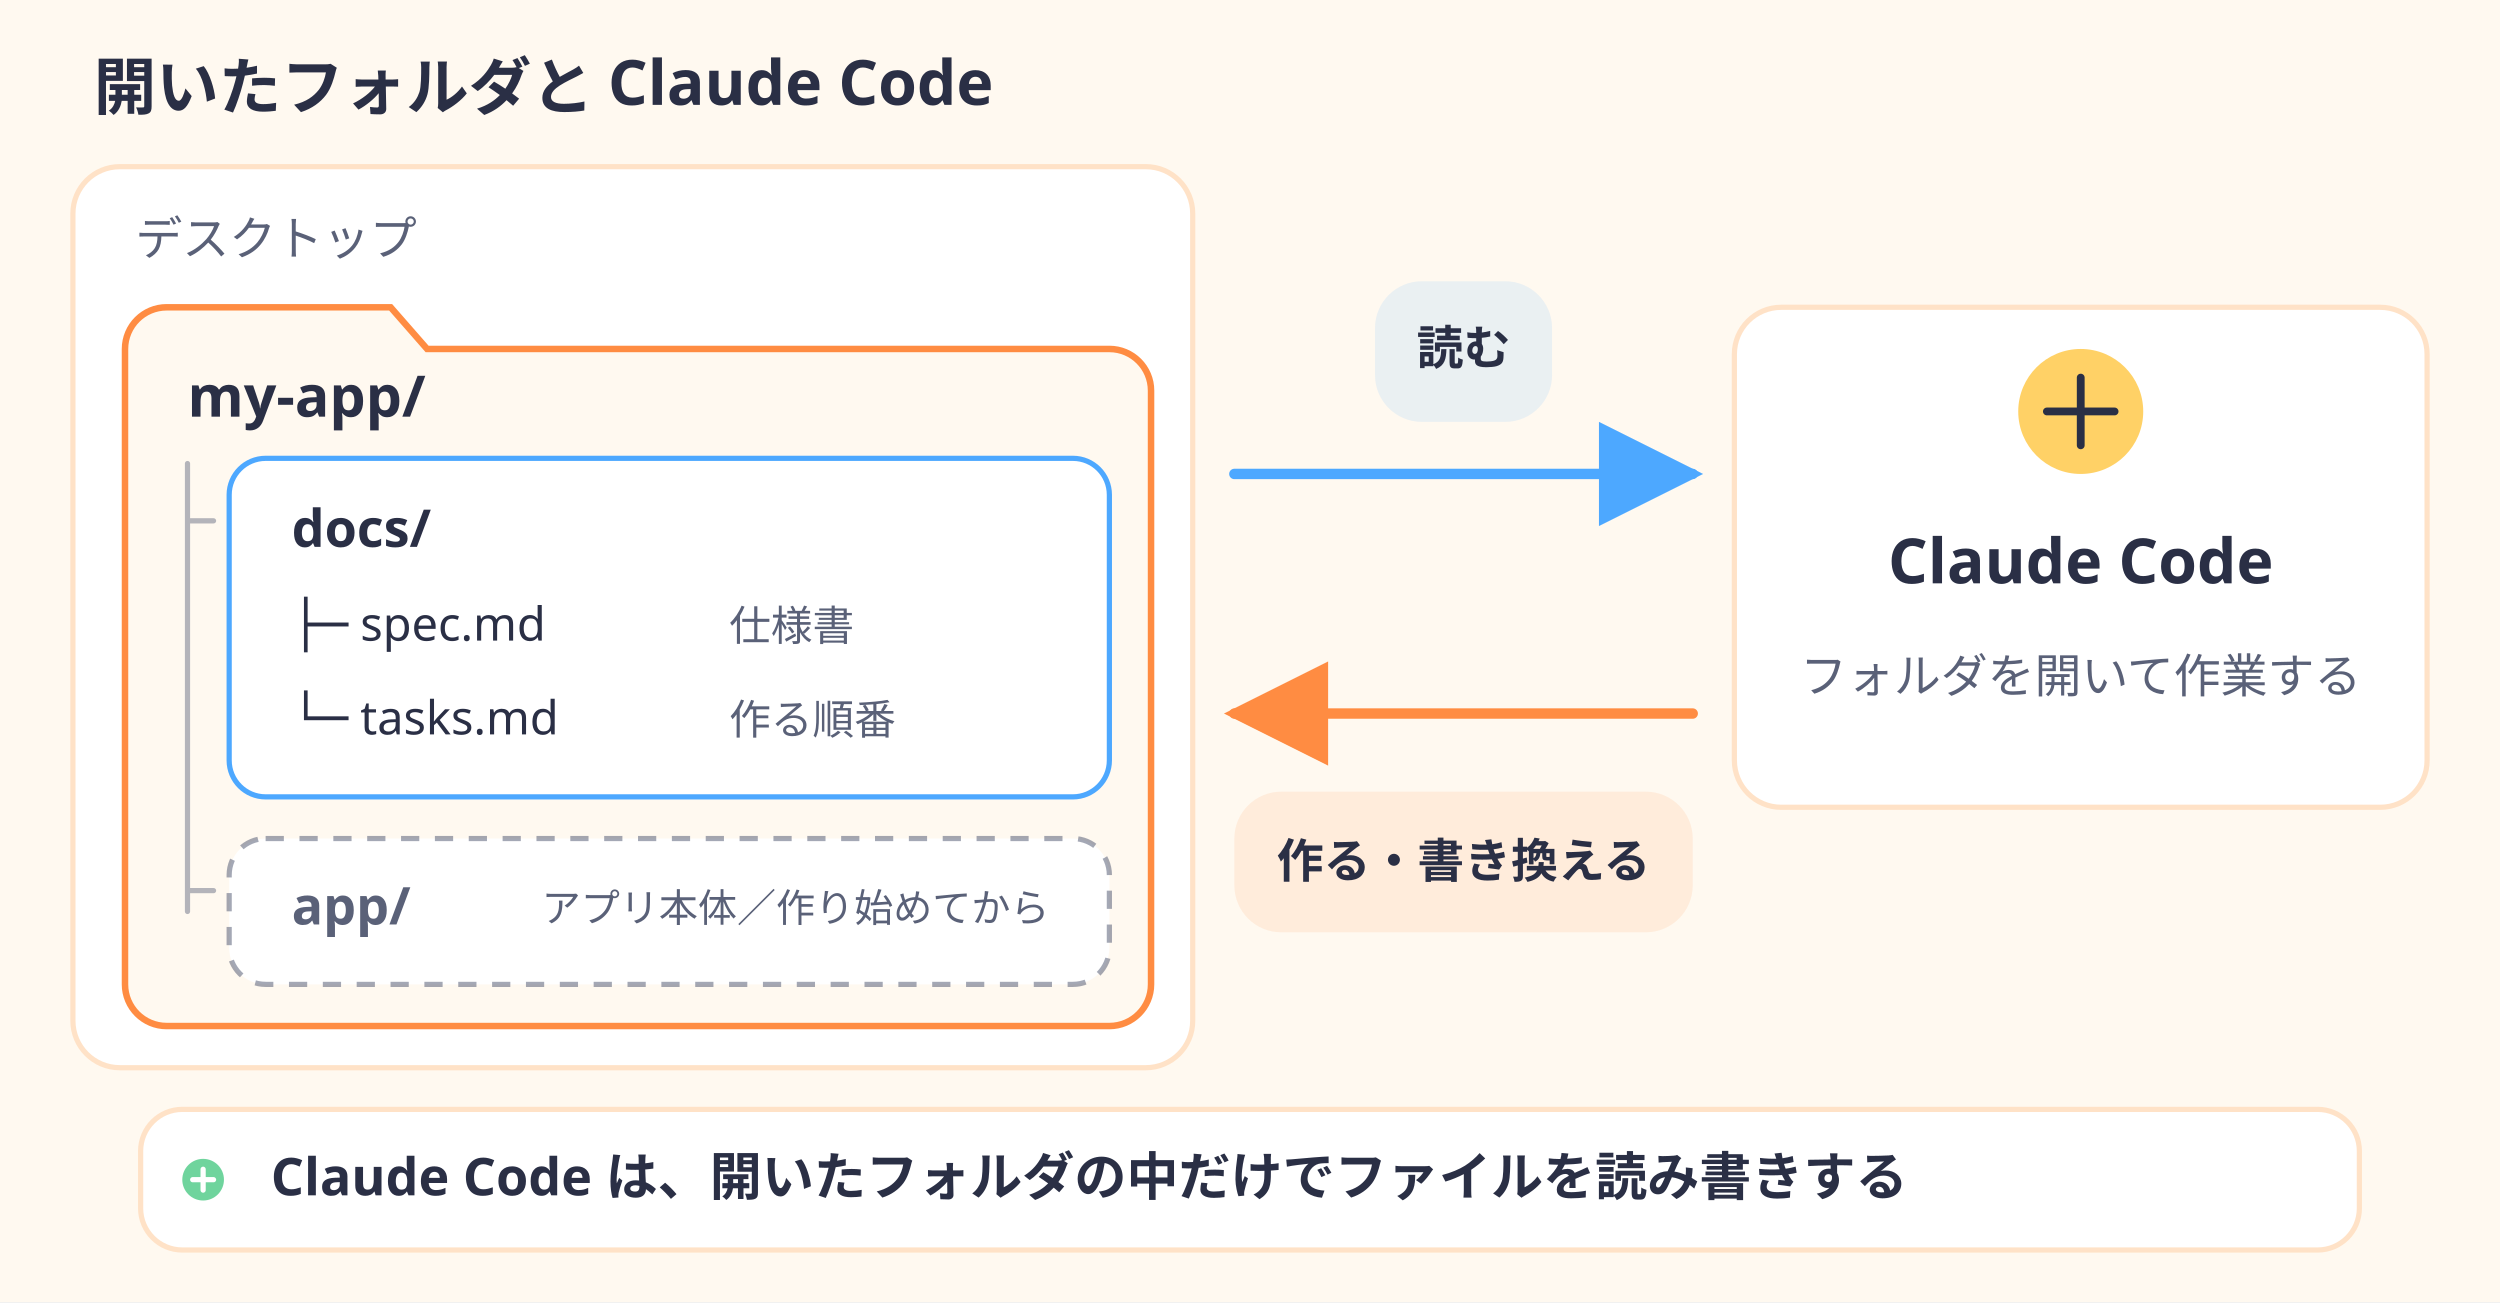
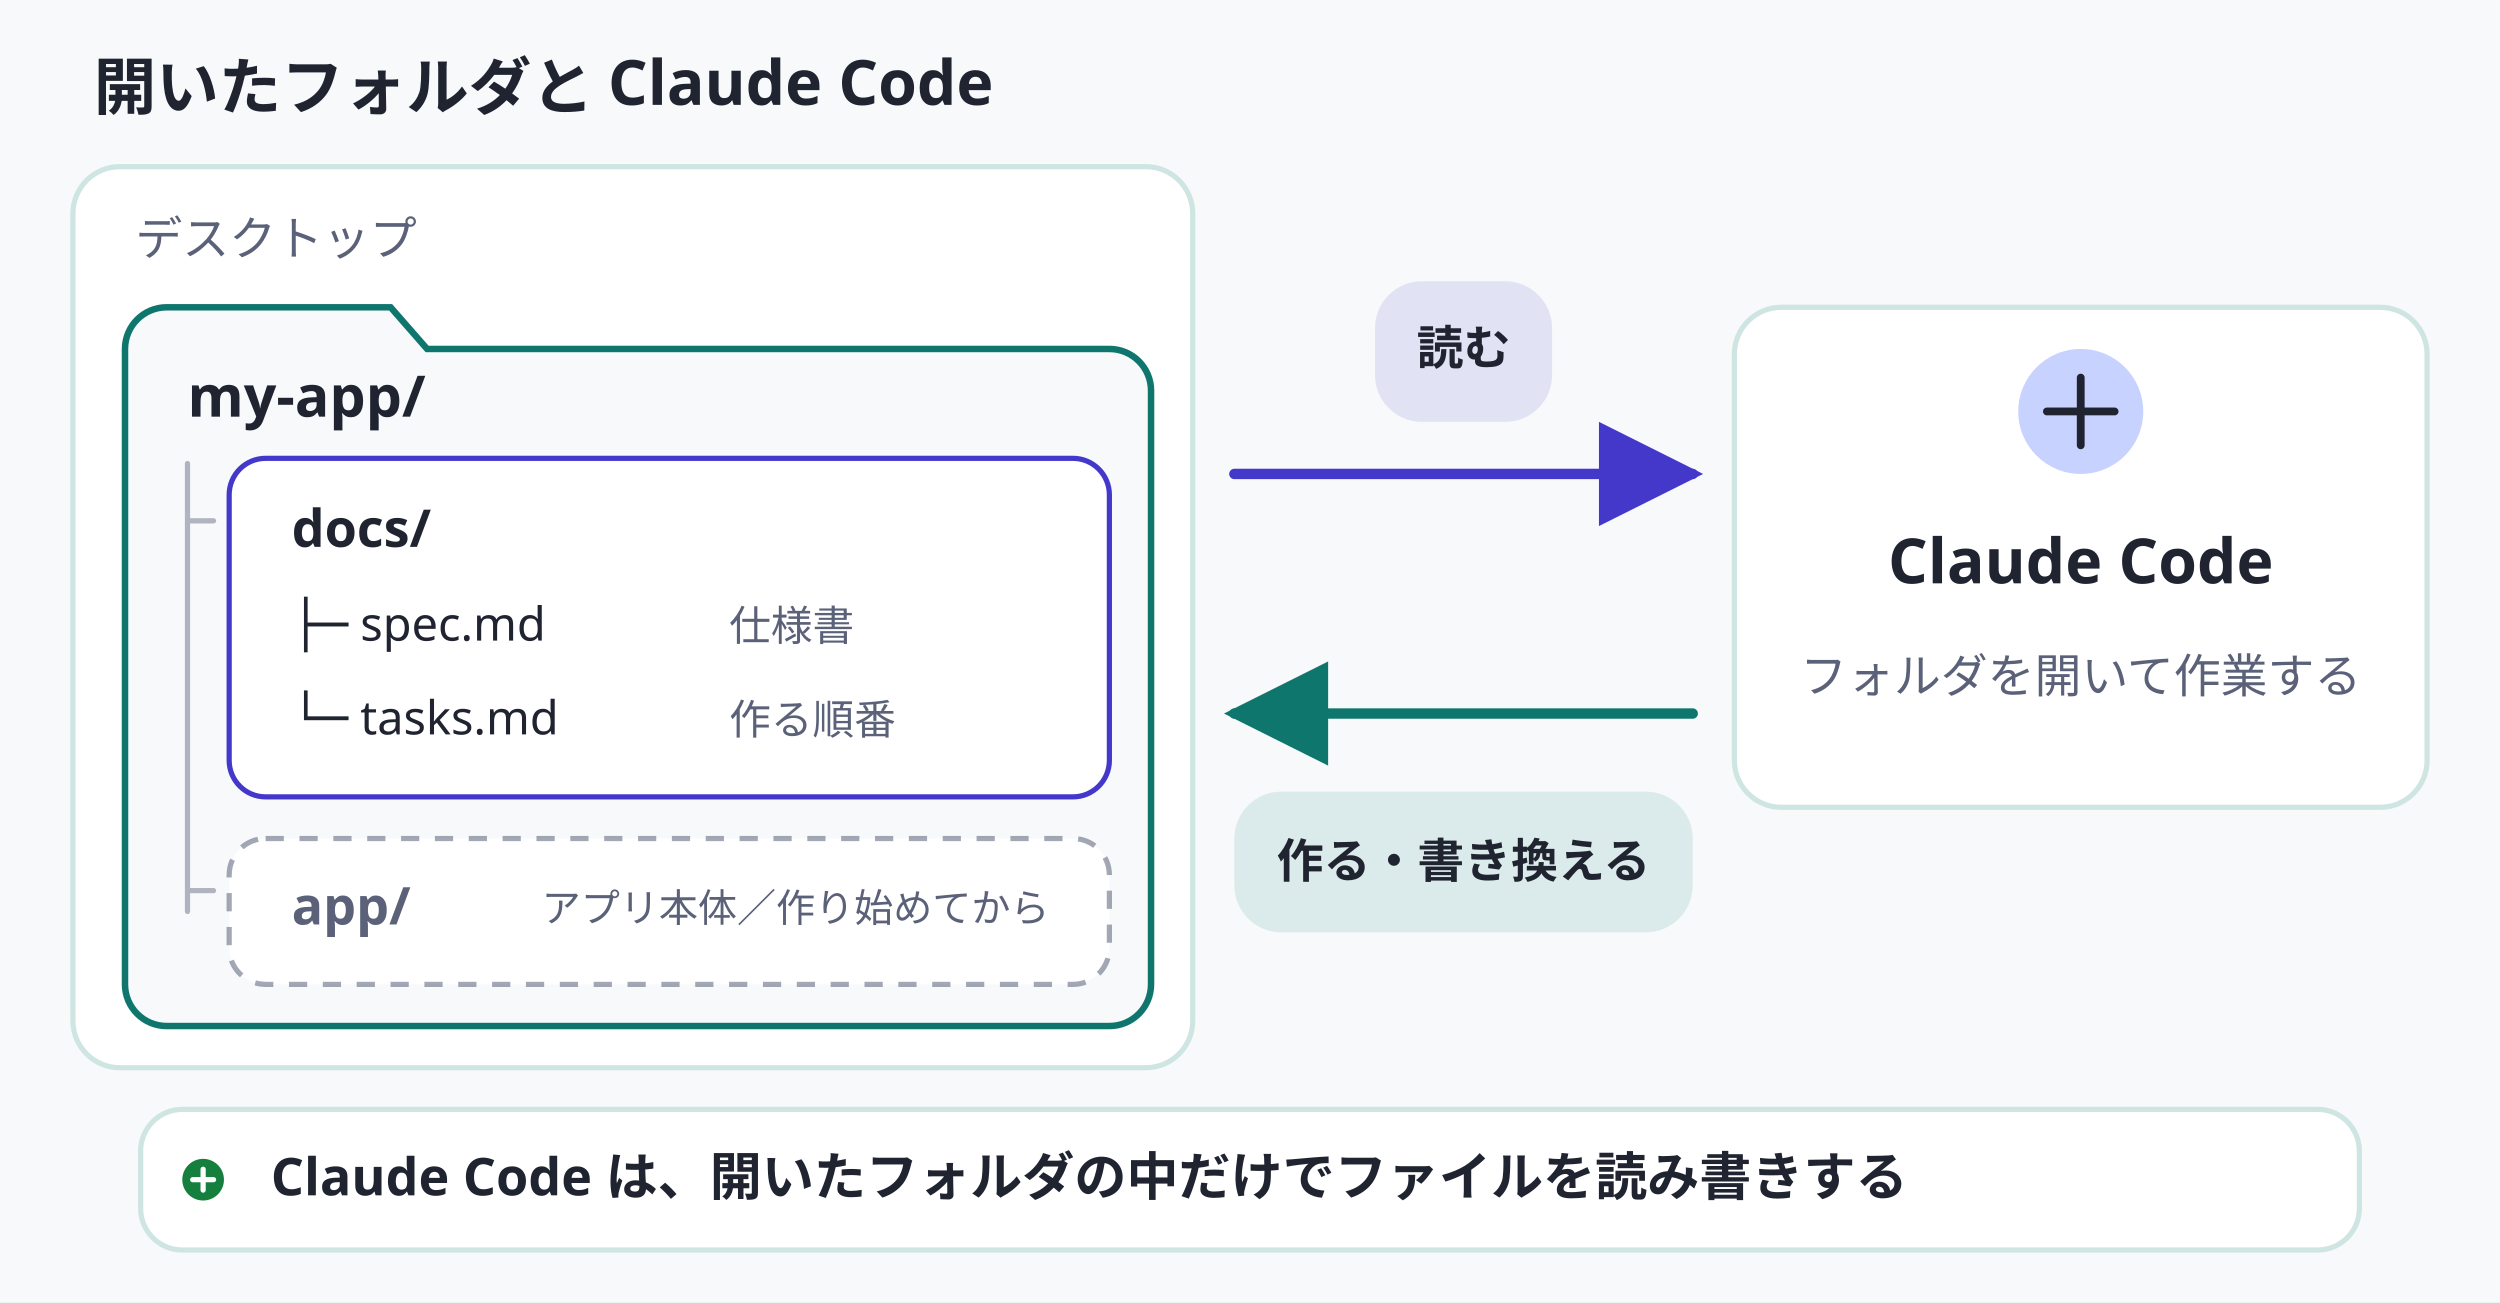
<svg xmlns="http://www.w3.org/2000/svg" viewBox="0 0 960 500" role="img" aria-labelledby="title desc">
  <defs>
    <marker id="arrow-blue" markerWidth="10" markerHeight="10" refX="9" refY="5" orient="auto" markerUnits="strokeWidth">
-       <path d="M0 0L10 5L0 10Z" fill="#4DA8FF" />
+       <path d="M0 0L10 5L0 10Z" fill="#4338CA" />
    </marker>
    <marker id="arrow-orange" markerWidth="10" markerHeight="10" refX="9" refY="5" orient="auto" markerUnits="strokeWidth">
-       <path d="M0 0L10 5L0 10Z" fill="#FF8C42" />
+       <path d="M0 0L10 5L0 10Z" fill="#0F766E" />
    </marker>
  </defs>
-   <rect width="960" height="500" fill="#FFF9F0" />
-   <g font-family="'Hiragino Kaku Gothic ProN','Hiragino Sans','Noto Sans JP',sans-serif" fill="#2A2F45">
+   <rect width="960" height="500" fill="#F7F9FB" />
+   <g font-family="'Hiragino Kaku Gothic ProN','Hiragino Sans','Noto Sans JP',sans-serif" fill="#1F2430">
    <text x="36" y="42" font-size="24" font-weight="700">開いたフォルダと Claude Code</text>
-     <rect x="28" y="64" width="430" height="346" rx="18" fill="#FFFFFF" stroke="#FFE2C7" stroke-width="2" />
+     <rect x="28" y="64" width="430" height="346" rx="18" fill="#FFFFFF" stroke="#CFE5E1" stroke-width="2" />
    <text x="52" y="98" font-size="18" fill="#5A6178">デスクトップ</text>
-     <path d="M64 118H150L164 134H426A16 16 0 0 1 442 150V378A16 16 0 0 1 426 394H64A16 16 0 0 1 48 378V134A16 16 0 0 1 64 118Z" fill="#FFF9F0" stroke="#FF8C42" stroke-width="2.5" />
+     <path d="M64 118H150L164 134H426A16 16 0 0 1 442 150V378A16 16 0 0 1 426 394H64A16 16 0 0 1 48 378V134A16 16 0 0 1 64 118Z" fill="#F7F9FB" stroke="#0F766E" stroke-width="2.5" />
    <text x="72" y="160" font-size="22" font-weight="700">my-app/</text>
    <path d="M72 178V350M72 200H82M72 342H82" fill="none" stroke="#5A6178" stroke-opacity="0.45" stroke-width="2" stroke-linecap="round" />
-     <rect x="88" y="176" width="338" height="130" rx="14" fill="#FFFFFF" stroke="#4DA8FF" stroke-width="2" />
+     <rect x="88" y="176" width="338" height="130" rx="14" fill="#FFFFFF" stroke="#4338CA" stroke-width="2" />
    <text x="112" y="210" font-size="20" font-weight="700">docs/</text>
    <text x="112" y="246" font-size="18">├─ spec.md</text>
    <text x="280" y="246" font-size="16" fill="#5A6178">仕様書</text>
    <text x="112" y="282" font-size="18">└─ tasks.md</text>
    <text x="280" y="282" font-size="16" fill="#5A6178">作る順番</text>
    <rect x="88" y="322" width="338" height="56" rx="14" fill="#FFFFFF" stroke="#5A6178" stroke-opacity="0.55" stroke-width="2" stroke-dasharray="7 6" />
    <text x="112" y="355" font-size="20" font-weight="700" fill="#5A6178">app/</text>
    <text x="208" y="354" font-size="15" fill="#5A6178">アプリ本体／作り始めてから</text>
-     <rect x="666" y="118" width="266" height="192" rx="18" fill="#FFFFFF" stroke="#FFE2C7" stroke-width="2" />
-     <circle cx="799" cy="158" r="24" fill="#FFD166" />
-     <path d="M786 158H812M799 145V171" fill="none" stroke="#2A2F45" stroke-width="3" stroke-linecap="round" />
+     <rect x="666" y="118" width="266" height="192" rx="18" fill="#FFFFFF" stroke="#CFE5E1" stroke-width="2" />
+     <circle cx="799" cy="158" r="24" fill="#C7D2FE" />
+     <path d="M786 158H812M799 145V171" fill="none" stroke="#1F2430" stroke-width="3" stroke-linecap="round" />
    <text x="799" y="224" font-size="24" font-weight="700" text-anchor="middle">Claude Code</text>
    <text x="799" y="266" font-size="18" fill="#5A6178" text-anchor="middle">フォルダを開いて作業する</text>
-     <path d="M474 182H650" fill="none" stroke="#4DA8FF" stroke-width="4" stroke-linecap="round" marker-end="url(#arrow-blue)" />
-     <rect x="528" y="108" width="68" height="54" rx="18" fill="#4DA8FF" fill-opacity="0.12" />
+     <path d="M474 182H650" fill="none" stroke="#4338CA" stroke-width="4" stroke-linecap="round" marker-end="url(#arrow-blue)" />
+     <rect x="528" y="108" width="68" height="54" rx="18" fill="#4338CA" fill-opacity="0.12" />
    <text x="562" y="140" font-size="18" font-weight="700" text-anchor="middle">読む</text>
-     <path d="M650 274H474" fill="none" stroke="#FF8C42" stroke-width="4" stroke-linecap="round" marker-end="url(#arrow-orange)" />
-     <rect x="474" y="304" width="176" height="54" rx="18" fill="#FF8C42" fill-opacity="0.12" />
+     <path d="M650 274H474" fill="none" stroke="#0F766E" stroke-width="4" stroke-linecap="round" marker-end="url(#arrow-orange)" />
+     <rect x="474" y="304" width="176" height="54" rx="18" fill="#0F766E" fill-opacity="0.12" />
    <text x="562" y="337" font-size="18" font-weight="700" text-anchor="middle">作る・書き換える</text>
-     <rect x="54" y="426" width="852" height="54" rx="16" fill="#FFFFFF" stroke="#FFE2C7" stroke-width="2" />
-     <circle cx="78" cy="453" r="8" fill="#6FD49D" />
+     <rect x="54" y="426" width="852" height="54" rx="16" fill="#FFFFFF" stroke="#CFE5E1" stroke-width="2" />
+     <circle cx="78" cy="453" r="8" fill="#15803D" />
    <path d="M74 453H82M78 449V457" fill="none" stroke="#FFFFFF" stroke-width="2" stroke-linecap="round" />
    <text x="104" y="459" font-size="20" font-weight="700">Claude Code は、開いたフォルダの中だけでファイルを読み書きする</text>
  </g>
</svg>
